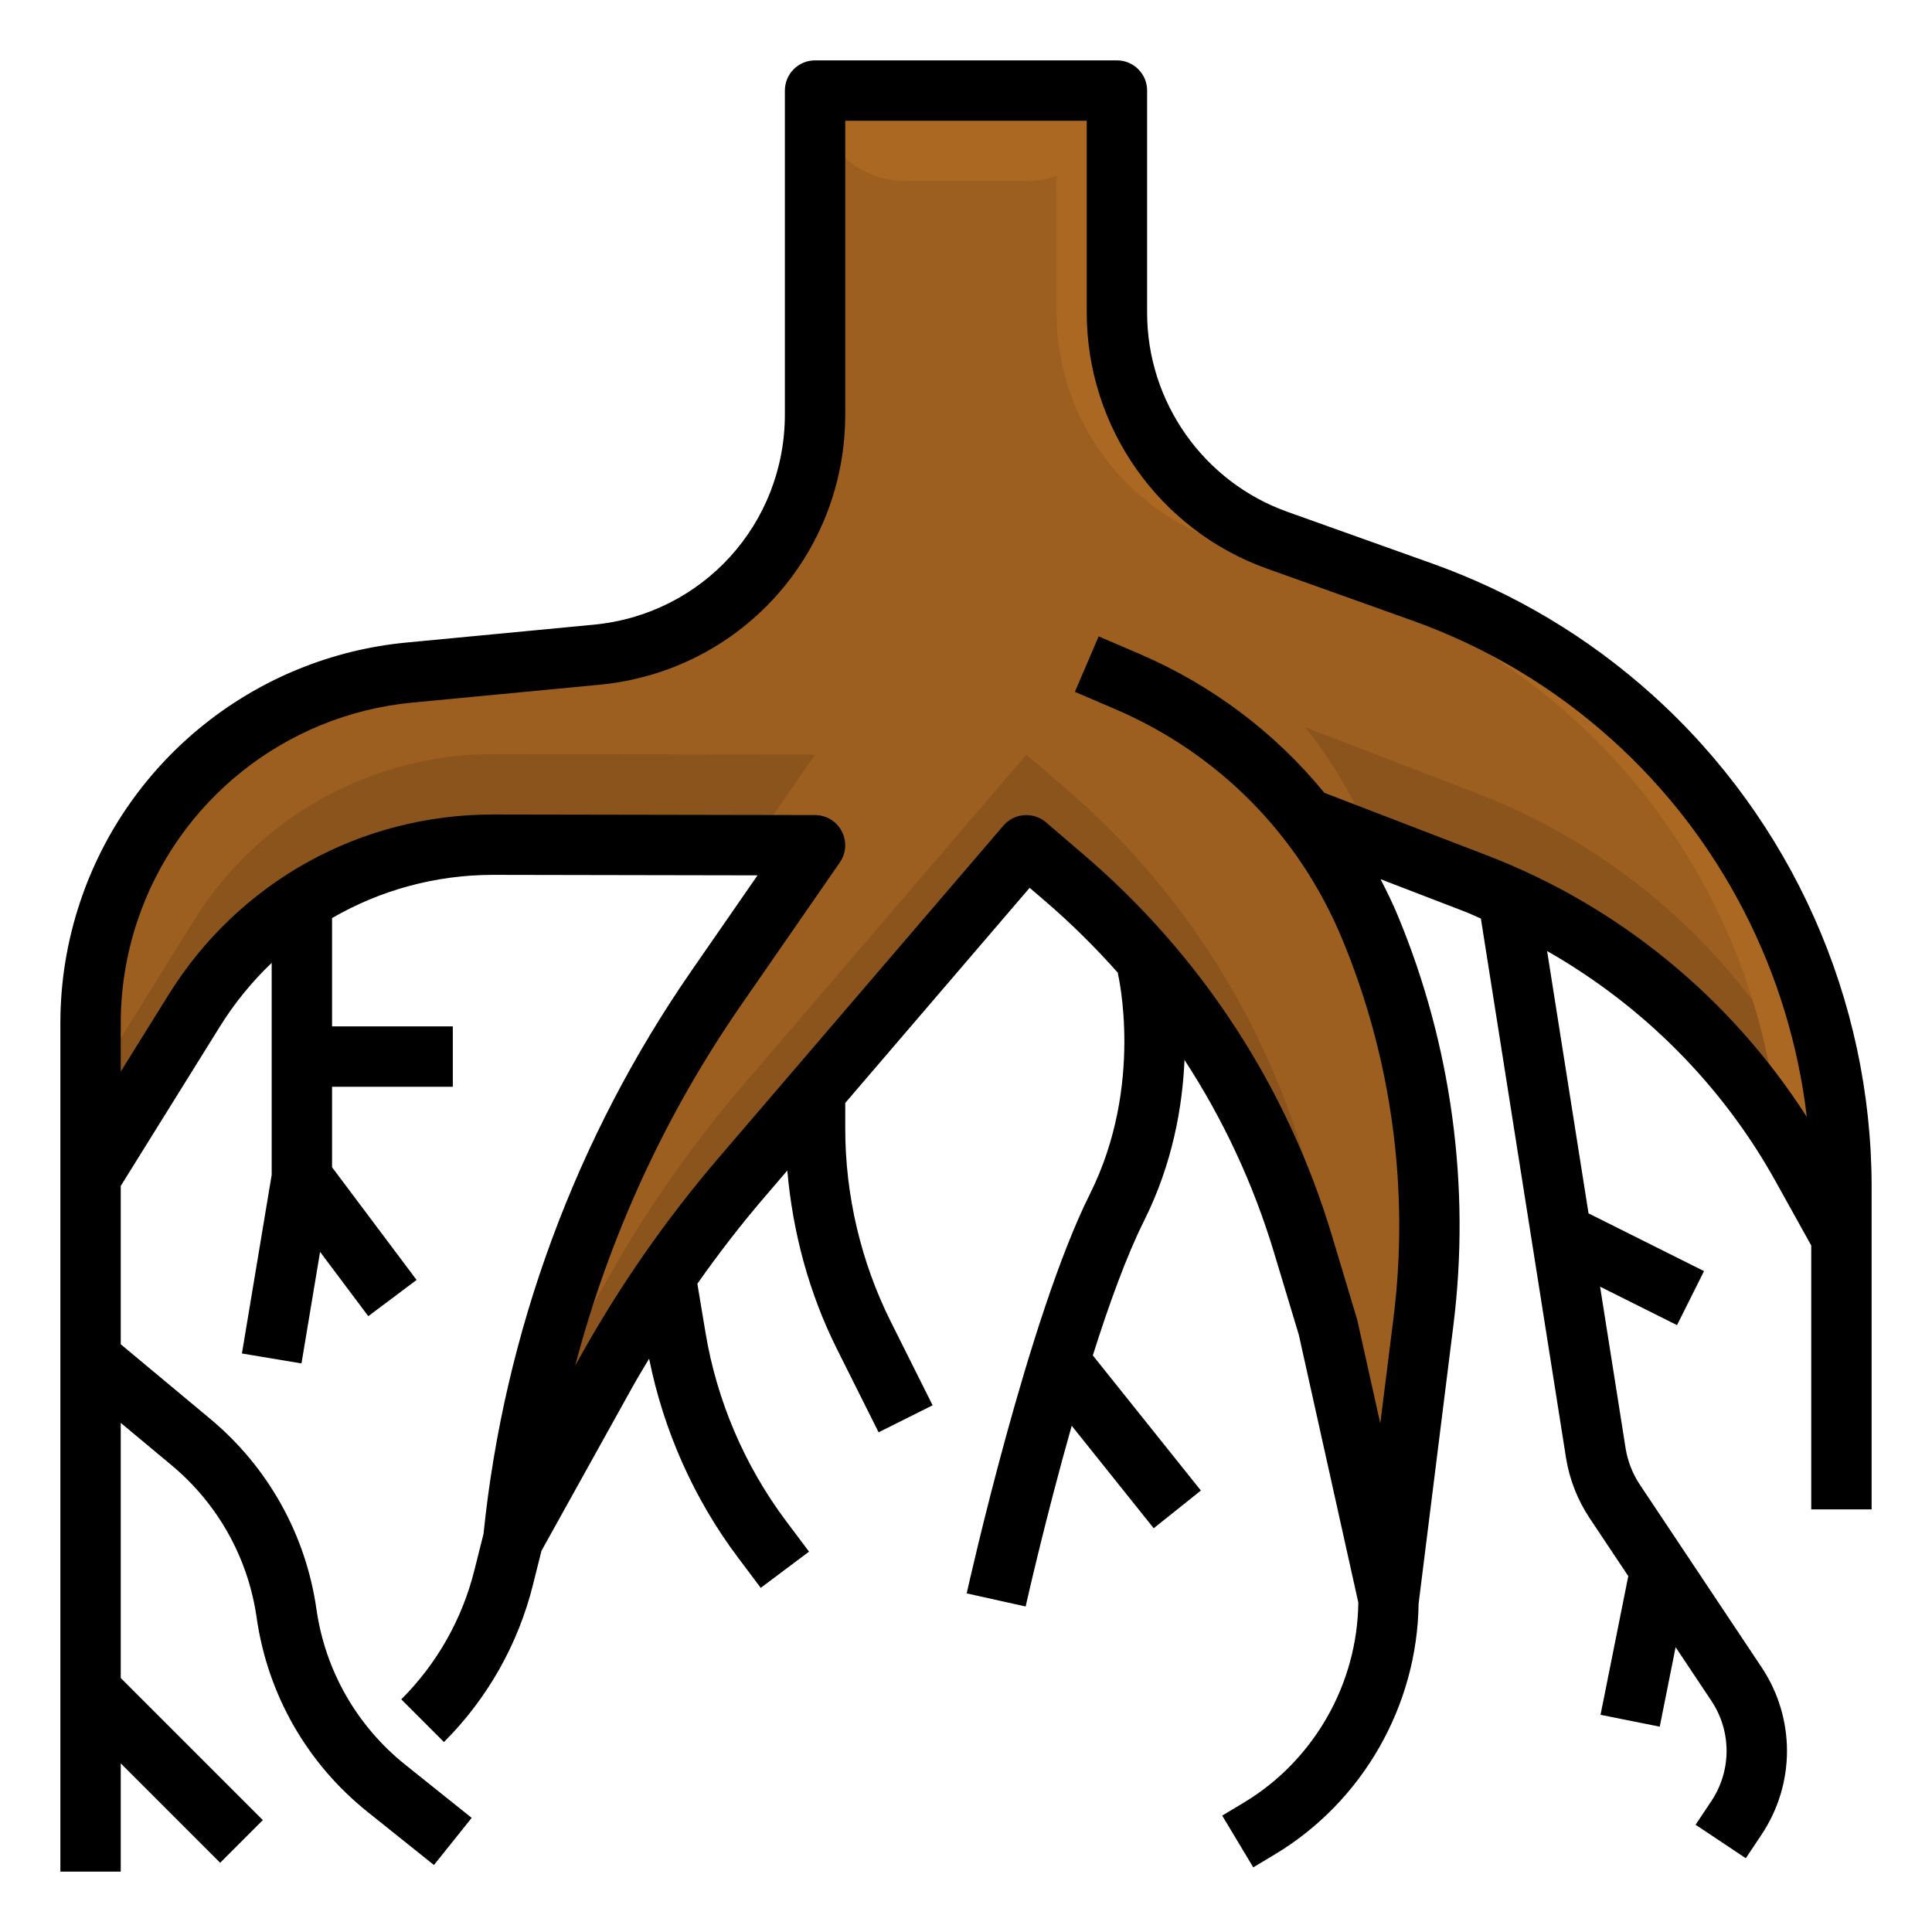
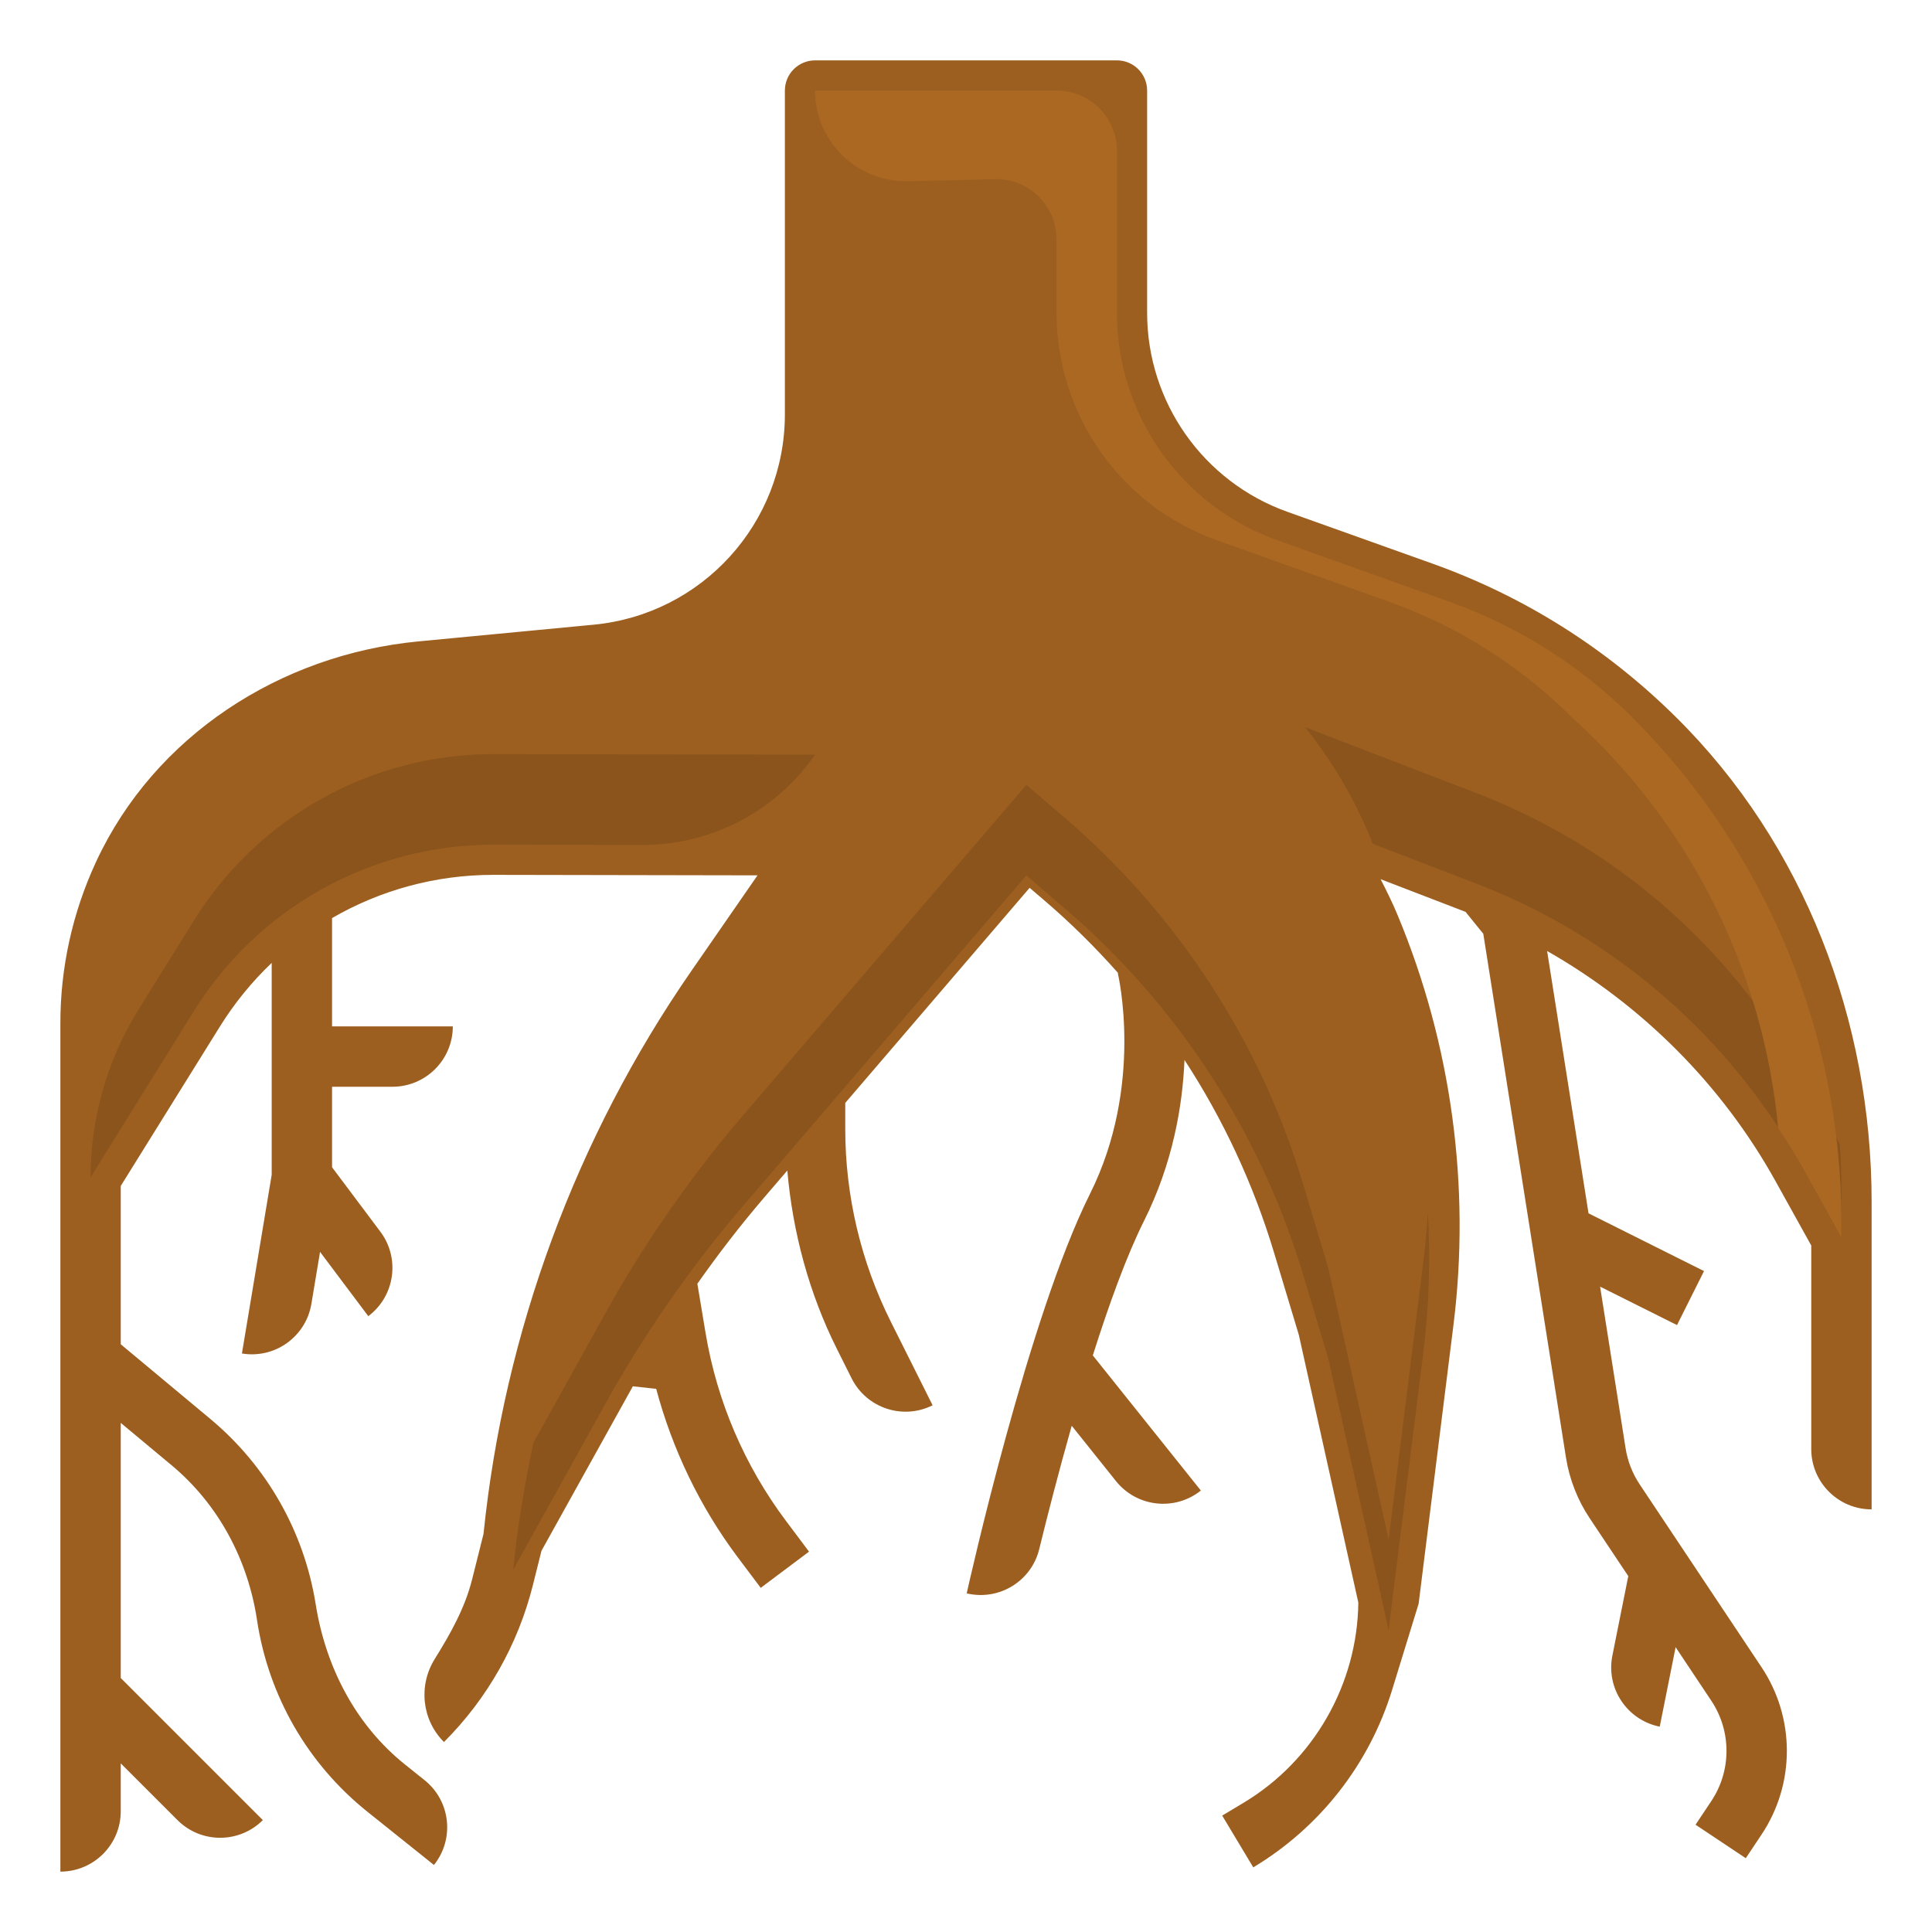
<svg xmlns="http://www.w3.org/2000/svg" id="Layer_1_1_" enable-background="new 0 0 64 64" height="512" viewBox="0 0 64 64" width="512">
+   <path d="m55.515 23.752c-2.31-2.285-5.031-3.998-8.07-5.084l-4.8-1.714c-2.786-.995-4.645-3.634-4.645-6.592v-7.362c0-.552-.448-1-1-1h-10c-.552 0-1 .448-1 1v10.726c0 3.609-2.743 6.626-6.336 6.968l-5.8.553c-4.579.436-8.747 3.129-10.682 7.302-.783 1.69-1.182 3.502-1.182 5.344v28.107c1.105 0 2-.895 2-2v-1.586l1.879 1.879c.781.781 2.047.781 2.828 0l-4.707-4.707v-8.451l1.684 1.403c1.553 1.294 2.528 3.129 2.83 5.128.379 2.512 1.678 4.767 3.663 6.355l2.198 1.759c.69-.862.551-2.121-.312-2.811l-.641-.513c-1.644-1.315-2.633-3.233-2.964-5.312-.383-2.404-1.619-4.58-3.493-6.142l-2.965-2.471v-5.245l3.279-5.272c.49-.789 1.07-1.497 1.721-2.117v7.021l-.986 5.918c1.089.182 2.12-.554 2.301-1.644l.287-1.722 1.598 2.13c.883-.663 1.062-1.916.4-2.799l-1.6-2.134v-2.667h2c1.104 0 2-.895 2-2h-4v-3.588c1.592-.92 3.417-1.431 5.335-1.431h.02l8.739.016-2.195 3.171c-3.821 5.52-6.198 11.965-6.882 18.644l-.379 1.511c-.239.95-.72 1.803-1.238 2.635-.545.877-.428 2.015.307 2.749 1.438-1.437 2.457-3.238 2.948-5.208l.282-1.127 3.027-5.449c.371.04.401.044.773.084.536 2.008 1.452 3.913 2.7 5.577l.763 1.016 1.6-1.2-.765-1.02c-1.373-1.831-2.286-3.965-2.662-6.222l-.272-1.633c.694-.987 1.432-1.944 2.216-2.859l.764-.891c.177 2.047.72 4.064 1.638 5.901l.491.982c.494.988 1.696 1.389 2.684.894l-1.386-2.771c-.991-1.983-1.508-4.171-1.508-6.39v-.855l6.108-7.126.509.436c.867.743 1.675 1.544 2.425 2.391l-.013.003c.009.037.877 3.712-.924 7.313-2.031 4.063-3.999 12.858-4.082 13.23l.027.006c1.061.235 2.116-.415 2.375-1.47.268-1.093.641-2.552 1.077-4.089l1.466 1.833c.69.863 1.949 1.003 2.812.313l-3.579-4.476c.533-1.686 1.116-3.296 1.694-4.452.954-1.908 1.278-3.803 1.343-5.336 1.285 1.97 2.289 4.124 2.974 6.408l.813 2.698 1.971 8.869c-.03 2.703-1.476 5.237-3.796 6.629l-.713.428 1.029 1.715c2.203-1.322 3.84-3.412 4.596-5.868l.882-2.866 1.152-9.218c.576-4.608-.063-9.311-1.851-13.599-.169-.406-.362-.797-.561-1.184l2.815 1.083c.186.231.401.496.587.726l2.74 17.358c.112.707.381 1.396.779 1.994l1.284 1.926-.527 2.633c-.217 1.083.486 2.137 1.569 2.354l.526-2.633 1.181 1.772c.672 1.008.672 2.32 0 3.328l-.521.781 1.664 1.109.521-.781c1.12-1.679 1.12-3.867 0-5.547l-4.034-6.053c-.241-.361-.401-.771-.468-1.199l-.845-5.354 2.548 1.274.895-1.789-3.826-1.913-1.372-8.69c3.154 1.798 5.79 4.425 7.567 7.626l1.183 2.13v6.741c0 1.105.895 2 2 2v-10.182c0-5.993-2.225-11.852-6.485-16.066zm-6.248 4.587-5.396-2.076c-1.628-1.989-3.72-3.572-6.144-4.611l-1.333-.571-.787 1.838 1.333.571c3.414 1.463 6.08 4.158 7.509 7.586 1.653 3.967 2.245 8.318 1.712 12.582l-.437 3.495-.766-3.44-.831-2.768c-1.475-4.916-4.313-9.278-8.208-12.617l-1.268-1.087c-.202-.172-.46-.255-.728-.238-.265.021-.511.145-.683.346l-9.442 11.015c-1.741 2.032-3.283 4.249-4.582 6.586l-.165.297c1.12-4.256 2.977-8.31 5.491-11.941l3.279-4.737c.212-.306.236-.703.063-1.033-.17-.328-.511-.536-.882-.536l-10.644-.019c-.008 0-.016 0-.023 0-4.407 0-8.427 2.233-10.755 5.977l-1.58 2.54v-1.605c0-1.148.185-2.283.547-3.373 1.334-4.001 4.909-6.845 9.107-7.245l6.199-.591c4.645-.441 8.147-4.292 8.147-8.958v-9.726h8v6.362c0 3.794 2.4 7.2 5.974 8.476l4.8 1.714c2.458.878 4.688 2.208 6.629 3.955 3.613 3.252 5.887 7.713 6.45 12.493-2.512-3.925-6.218-6.981-10.586-8.661z" fill="#9c5f20" />
  <path d="m54.071 23.764c-2.028-1.825-4.393-3.236-6.962-4.154l-4.8-1.714c-3.184-1.137-5.309-4.153-5.309-7.534v-7.362h-10v10.726c0 4.124-3.136 7.573-7.242 7.964l-6.199.59c-4.596.438-8.501 3.544-9.961 7.924-.396 1.19-.598 2.435-.598 3.689v5.107l3.429-5.514c2.133-3.43 5.888-5.512 9.927-5.505l10.644.019-3.28 4.737c-3.751 5.42-6.064 11.704-6.72 18.263l3.091-5.564c.601-1.082 1.257-2.131 1.957-3.149l-.048-.287.048.287c.779-1.133 1.615-2.227 2.51-3.272l2.442-2.848v-.167.167l7-8.167 1.268 1.087c3.743 3.208 6.485 7.423 7.902 12.145l.83 2.768 2 9 1.152-9.218c.556-4.444-.058-8.956-1.781-13.09-.544-1.305-1.269-2.511-2.133-3.6l-.238-.092.238.092c-1.553-1.955-3.571-3.52-5.905-4.52l-1.333-.572 1.333.571c2.334 1 4.353 2.565 5.905 4.52l5.669 2.18c4.582 1.762 8.399 5.079 10.783 9.371l1.31 2.358v-1.678c0-5.934-2.518-11.589-6.929-15.558z" fill="#9c5f20" />
  <g fill="#8a541c">
-     <path d="m47.152 40.782-1.152 9.218-2-9-.831-2.769c-1.416-4.721-4.159-8.937-7.902-12.145l-1.267-1.086-7 8.167-2.442 2.849c-.896 1.045-1.731 2.139-2.51 3.272-.7 1.018-1.356 2.067-1.957 3.149l-2.42 4.356c-.295 1.387-.529 2.789-.671 4.207l3.091-5.564c.601-1.082 1.257-2.131 1.957-3.149.779-1.133 1.615-2.227 2.51-3.272l2.442-2.848 7-8.167 1.268 1.087c3.743 3.208 6.485 7.423 7.902 12.145l.83 2.768 2 9 1.152-9.218c.192-1.539.235-3.086.149-4.623-.032.541-.081 1.082-.149 1.623z" />
-     <path d="m27 25-10.644-.019c-4.039-.007-7.794 2.075-9.927 5.505l-3.429 5.514v3l3.429-5.514c2.133-3.43 5.888-5.512 9.927-5.505l8.569.015z" />
+     <path d="m47.152 41.782-1.152 9.218-2-9-.831-2.769c-1.416-4.721-4.159-8.937-7.902-12.145l-1.267-1.086-7 8.167-2.442 2.849c-.896 1.045-1.731 2.139-2.51 3.272-.7 1.018-1.356 2.067-1.957 3.149l-2.42 4.356c-.295 1.387-.529 2.789-.671 4.207l3.091-5.564c.601-1.082 1.257-2.131 1.957-3.149.779-1.133 1.615-2.227 2.51-3.272l2.442-2.848 7-8.167 1.268 1.087c3.743 3.208 6.485 7.423 7.902 12.145l.83 2.768 2 9 1.152-9.218c.192-1.539.235-3.086.149-4.623-.032.541-.081 1.082-.149 1.623z" />
+     <path d="m27 25-10.644-.019c-4.039-.007-7.794 2.075-9.927 5.505l-1.845 2.966c-1.035 1.666-1.584 3.587-1.584 5.548l3.429-5.514c2.133-3.43 5.888-5.512 9.927-5.505l4.925.009c2.282.004 4.42-1.114 5.719-2.99z" />
    <path d="m59.69 35.643c-2.384-4.292-6.201-7.609-10.783-9.371l-5.669-2.18c.865 1.089 1.589 2.294 2.133 3.6.036.085.063.173.098.258l3.438 1.322c4.582 1.762 8.399 5.079 10.783 9.371l1.31 2.357v-1.678c0-.475-.022-.948-.054-1.419z" />
  </g>
-   <path d="m27 3c0 1.657 1.343 3 3 3h4c1.657 0 3-1.343 3-3z" fill="#ab6823" />
-   <path d="m54.071 23.764c-2.028-1.825-4.393-3.236-6.962-4.154l-4.8-1.714c-3.184-1.137-5.309-4.153-5.309-7.534v-7.362h-2v7.362c0 3.381 2.125 6.397 5.309 7.534l4.8 1.714c2.569.918 4.934 2.329 6.962 4.154 3.921 3.529 6.342 8.392 6.832 13.597.274.419.543.842.788 1.282l1.309 2.357v-1.678c0-5.934-2.518-11.589-6.929-15.558z" fill="#ab6823" />
-   <path d="m54.74 23.021c-2.136-1.922-4.59-3.386-7.295-4.353l-4.8-1.714c-2.778-.992-4.645-3.641-4.645-6.592v-7.362c0-.552-.447-1-1-1h-10c-.553 0-1 .448-1 1v10.726c0 3.629-2.724 6.625-6.336 6.968l-6.199.591c-4.986.475-9.231 3.852-10.814 8.603-.432 1.294-.651 2.641-.651 4.005v28.107h2v-3.586l3.293 3.293 1.414-1.414-4.707-4.707v-8.451l1.684 1.403c1.536 1.28 2.537 3.074 2.818 5.052.364 2.543 1.669 4.827 3.675 6.432l2.198 1.759 1.25-1.562-2.198-1.759c-1.607-1.286-2.653-3.116-2.944-5.153-.353-2.469-1.602-4.708-3.518-6.305l-2.965-2.471v-5.245l3.279-5.272c.49-.789 1.07-1.497 1.721-2.117v7.021l-.986 5.918 1.973.329.616-3.695 1.597 2.13 1.6-1.2-2.8-3.733v-2.667h4v-2h-4v-3.588c1.592-.92 3.417-1.431 5.335-1.431h.02l8.739.016-2.195 3.171c-3.821 5.52-6.198 11.965-6.882 18.644l-.302 1.202c-.403 1.619-1.241 3.099-2.422 4.279l1.414 1.414c1.438-1.437 2.457-3.238 2.948-5.208l.282-1.127 3.027-5.449c.172-.309.358-.61.539-.915.477 2.374 1.481 4.638 2.934 6.575l.763 1.017 1.6-1.2-.763-1.017c-1.367-1.824-2.289-3.977-2.664-6.225l-.272-1.633c.694-.987 1.432-1.944 2.216-2.859l.764-.891c.177 2.047.72 4.064 1.638 5.901l1.386 2.771 1.789-.895-1.386-2.771c-.987-1.973-1.508-4.184-1.508-6.391v-.854l6.108-7.126.509.436c.867.743 1.675 1.544 2.425 2.391l-.013.003c.009.037.877 3.712-.924 7.313-2.031 4.063-3.999 12.858-4.082 13.23l1.953.434c.011-.05.638-2.855 1.526-5.987l2.716 3.395 1.563-1.249-3.58-4.476c.533-1.686 1.116-3.296 1.694-4.452.954-1.908 1.278-3.803 1.343-5.336 1.285 1.97 2.289 4.124 2.974 6.408l.813 2.698 1.971 8.869c-.03 2.703-1.476 5.237-3.796 6.629l-.713.428 1.029 1.715.713-.428c2.907-1.745 4.72-4.918 4.764-8.304 0-.001 0-.001 0-.002l1.152-9.218c.576-4.608-.063-9.311-1.851-13.599-.169-.406-.362-.797-.561-1.184l2.815 1.083c.173.066.337.15.508.221l2.82 17.863c.112.707.381 1.396.779 1.994l1.284 1.926-.919 4.594 1.961.393.526-2.633 1.182 1.773c.675 1.011.675 2.316 0 3.328l-.521.781 1.664 1.109.521-.781c1.124-1.685 1.124-3.863 0-5.547l-4.034-6.052c-.239-.358-.4-.772-.468-1.196l-.846-5.358 2.548 1.274.895-1.789-3.826-1.913-1.372-8.69c3.154 1.798 5.79 4.425 7.567 7.626l1.183 2.129v8.741h2v-10.678c0-6.207-2.646-12.149-7.26-16.301zm-5.473 5.318-5.396-2.076c-1.628-1.989-3.72-3.572-6.144-4.611l-1.333-.571-.787 1.838 1.333.571c3.414 1.463 6.08 4.158 7.509 7.586 1.653 3.967 2.245 8.318 1.712 12.582l-.437 3.495-.766-3.44-.831-2.768c-1.475-4.916-4.313-9.278-8.208-12.617l-1.268-1.087c-.202-.172-.46-.255-.728-.238-.265.021-.511.145-.683.346l-9.442 11.015c-1.741 2.032-3.283 4.249-4.582 6.586l-.165.297c1.12-4.256 2.977-8.31 5.491-11.941l3.279-4.737c.212-.306.236-.703.063-1.033-.17-.328-.511-.536-.882-.536l-10.644-.019c-.008 0-.016 0-.023 0-4.407 0-8.427 2.233-10.755 5.977l-1.58 2.54v-1.605c0-1.148.185-2.283.547-3.373 1.334-4.001 4.909-6.845 9.107-7.245l6.199-.591c4.645-.441 8.147-4.292 8.147-8.958v-9.726h8v6.362c0 3.794 2.4 7.2 5.974 8.476l4.8 1.714c2.458.878 4.688 2.208 6.629 3.955 3.613 3.252 5.887 7.713 6.45 12.493-2.512-3.925-6.218-6.981-10.586-8.661z" />
+   <path d="m54.071 23.764c-1.708-1.708-3.773-3.015-6.048-3.827l-5.714-2.041c-3.184-1.137-5.309-4.153-5.309-7.534v-5.362c0-1.105-.895-2-2-2h-8c0 1.657 1.343 3 3 3 0 0 1.56-.024 2.941-.066 1.127-.034 2.059.871 2.059 1.999v2.429c0 3.381 2.125 6.397 5.309 7.534l5.714 2.041c2.274.812 4.34 2.119 6.048 3.827 3.921 3.529 6.342 8.392 6.832 13.597.274.419.543.842.788 1.282l1.309 2.357v-.508c0-6.274-2.492-12.292-6.929-16.728z" fill="#ab6823" />
</svg>
